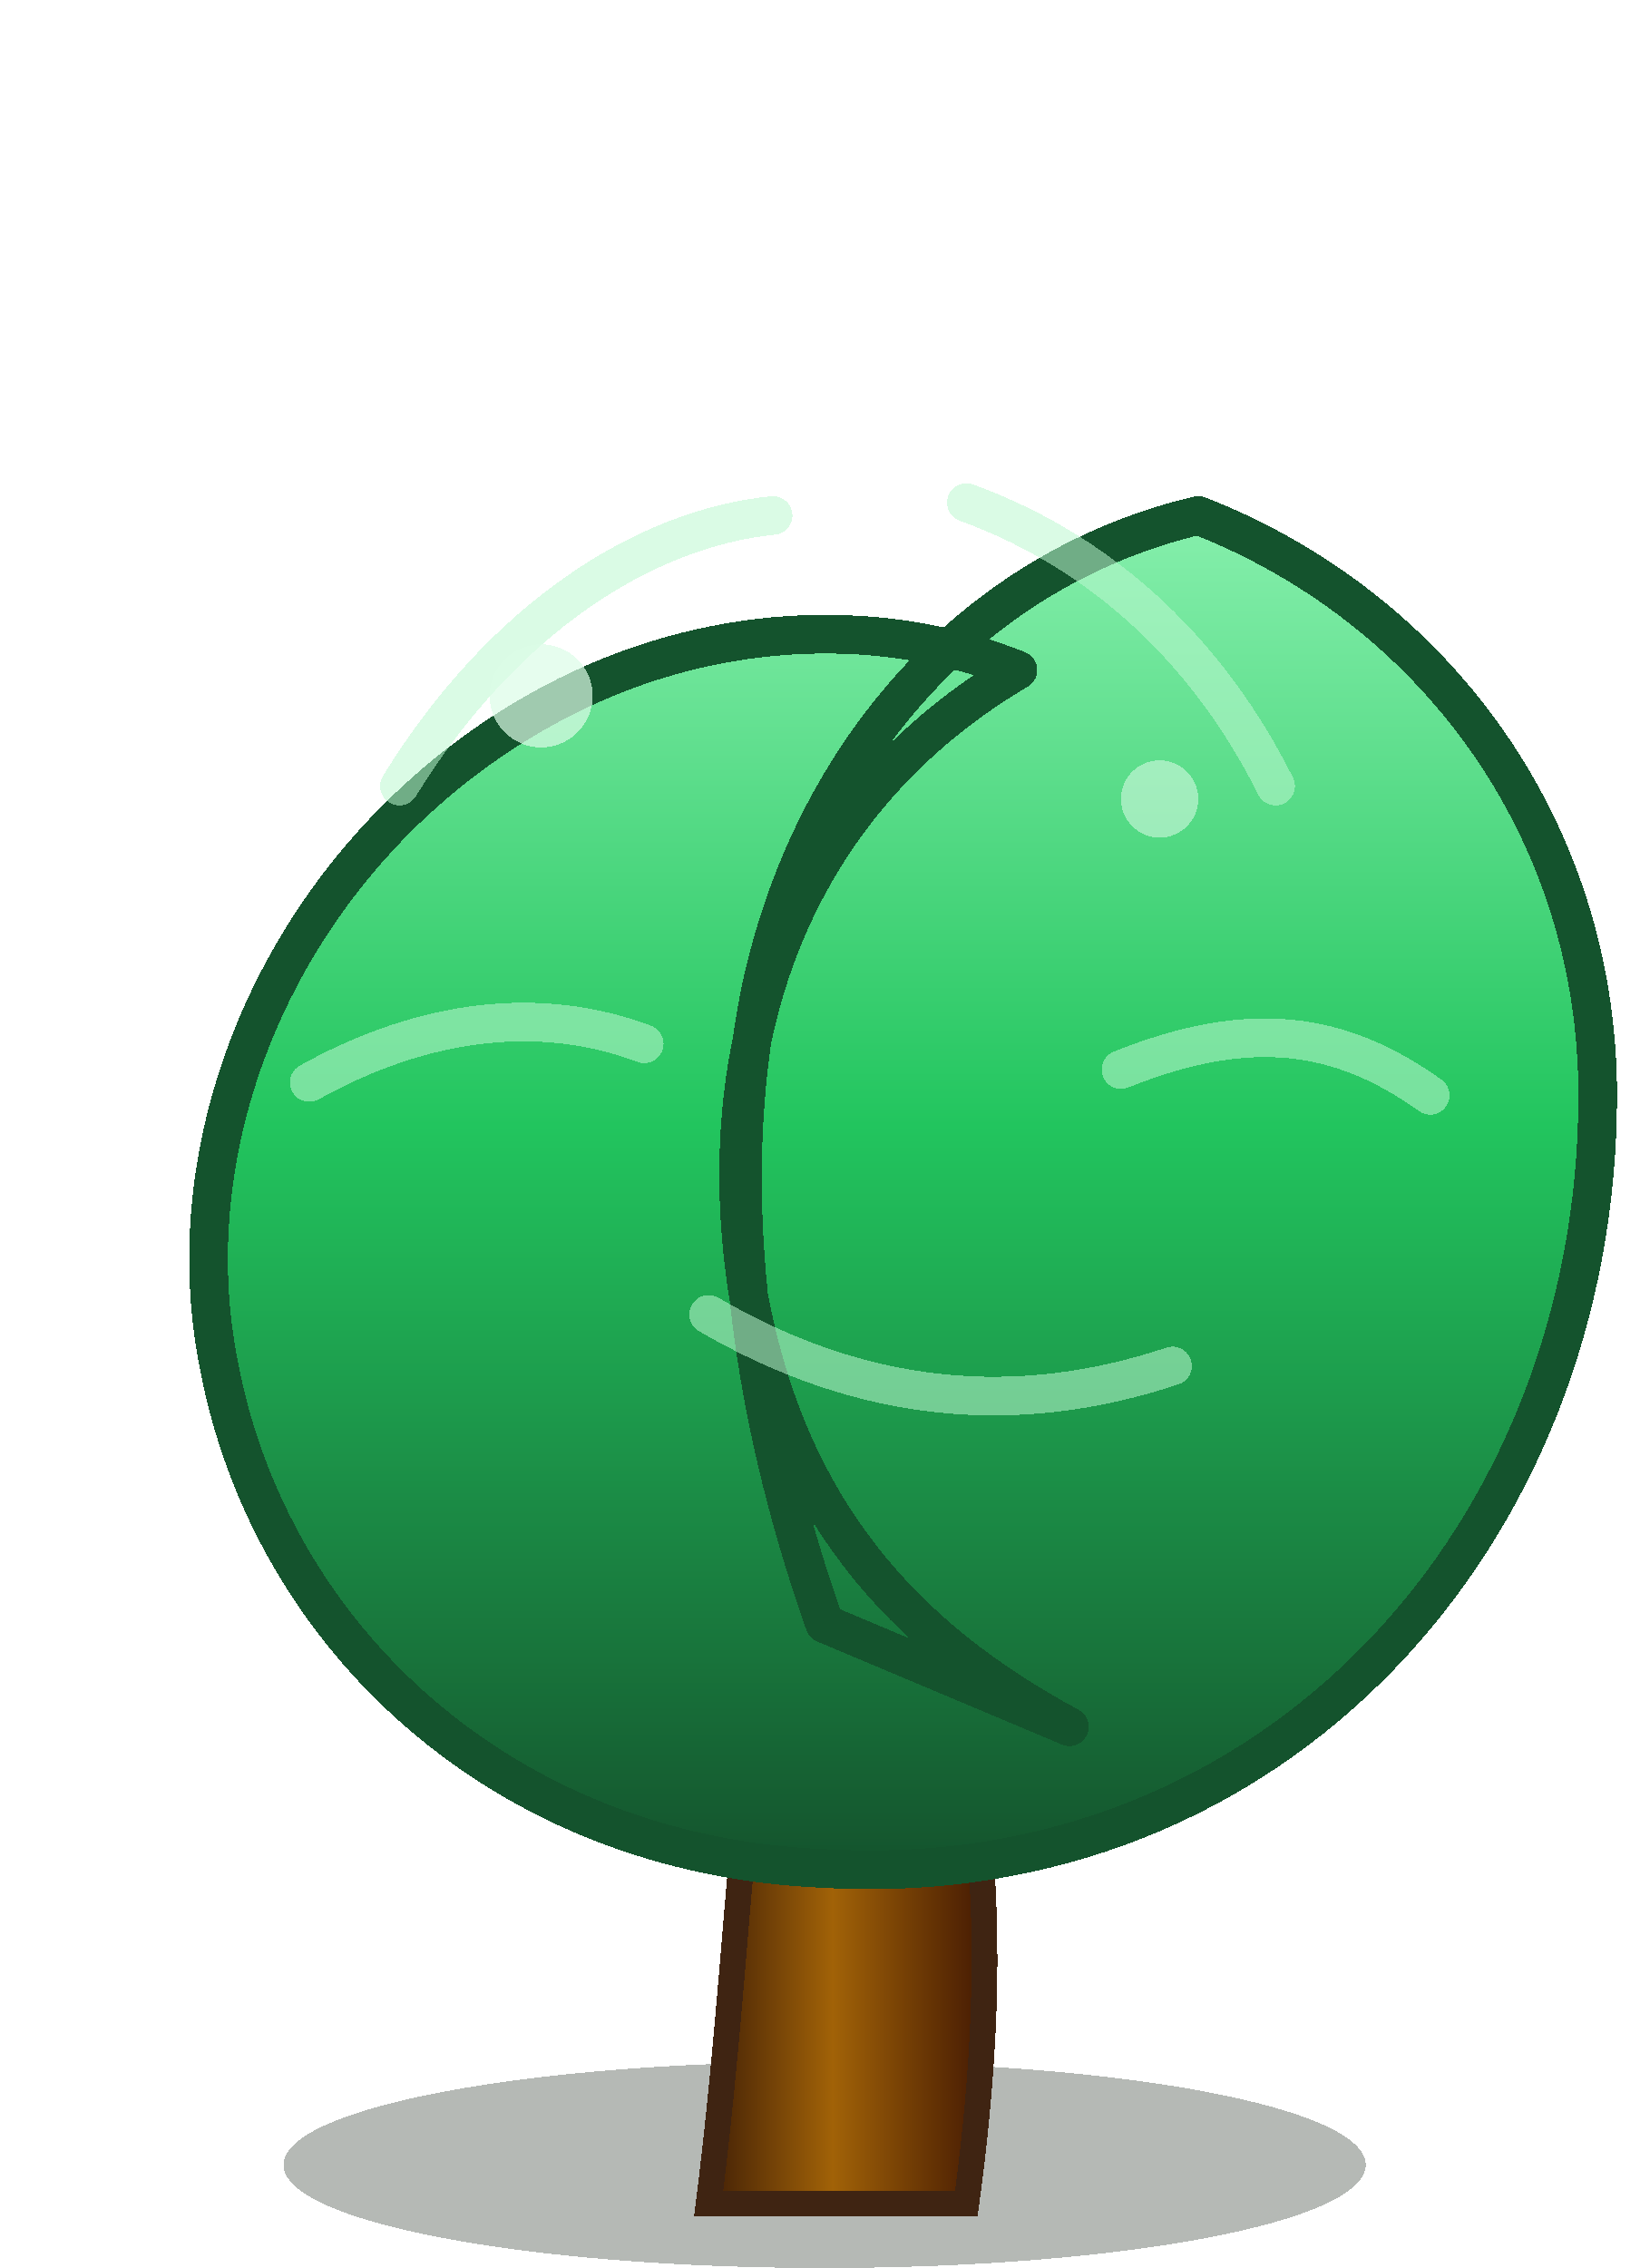
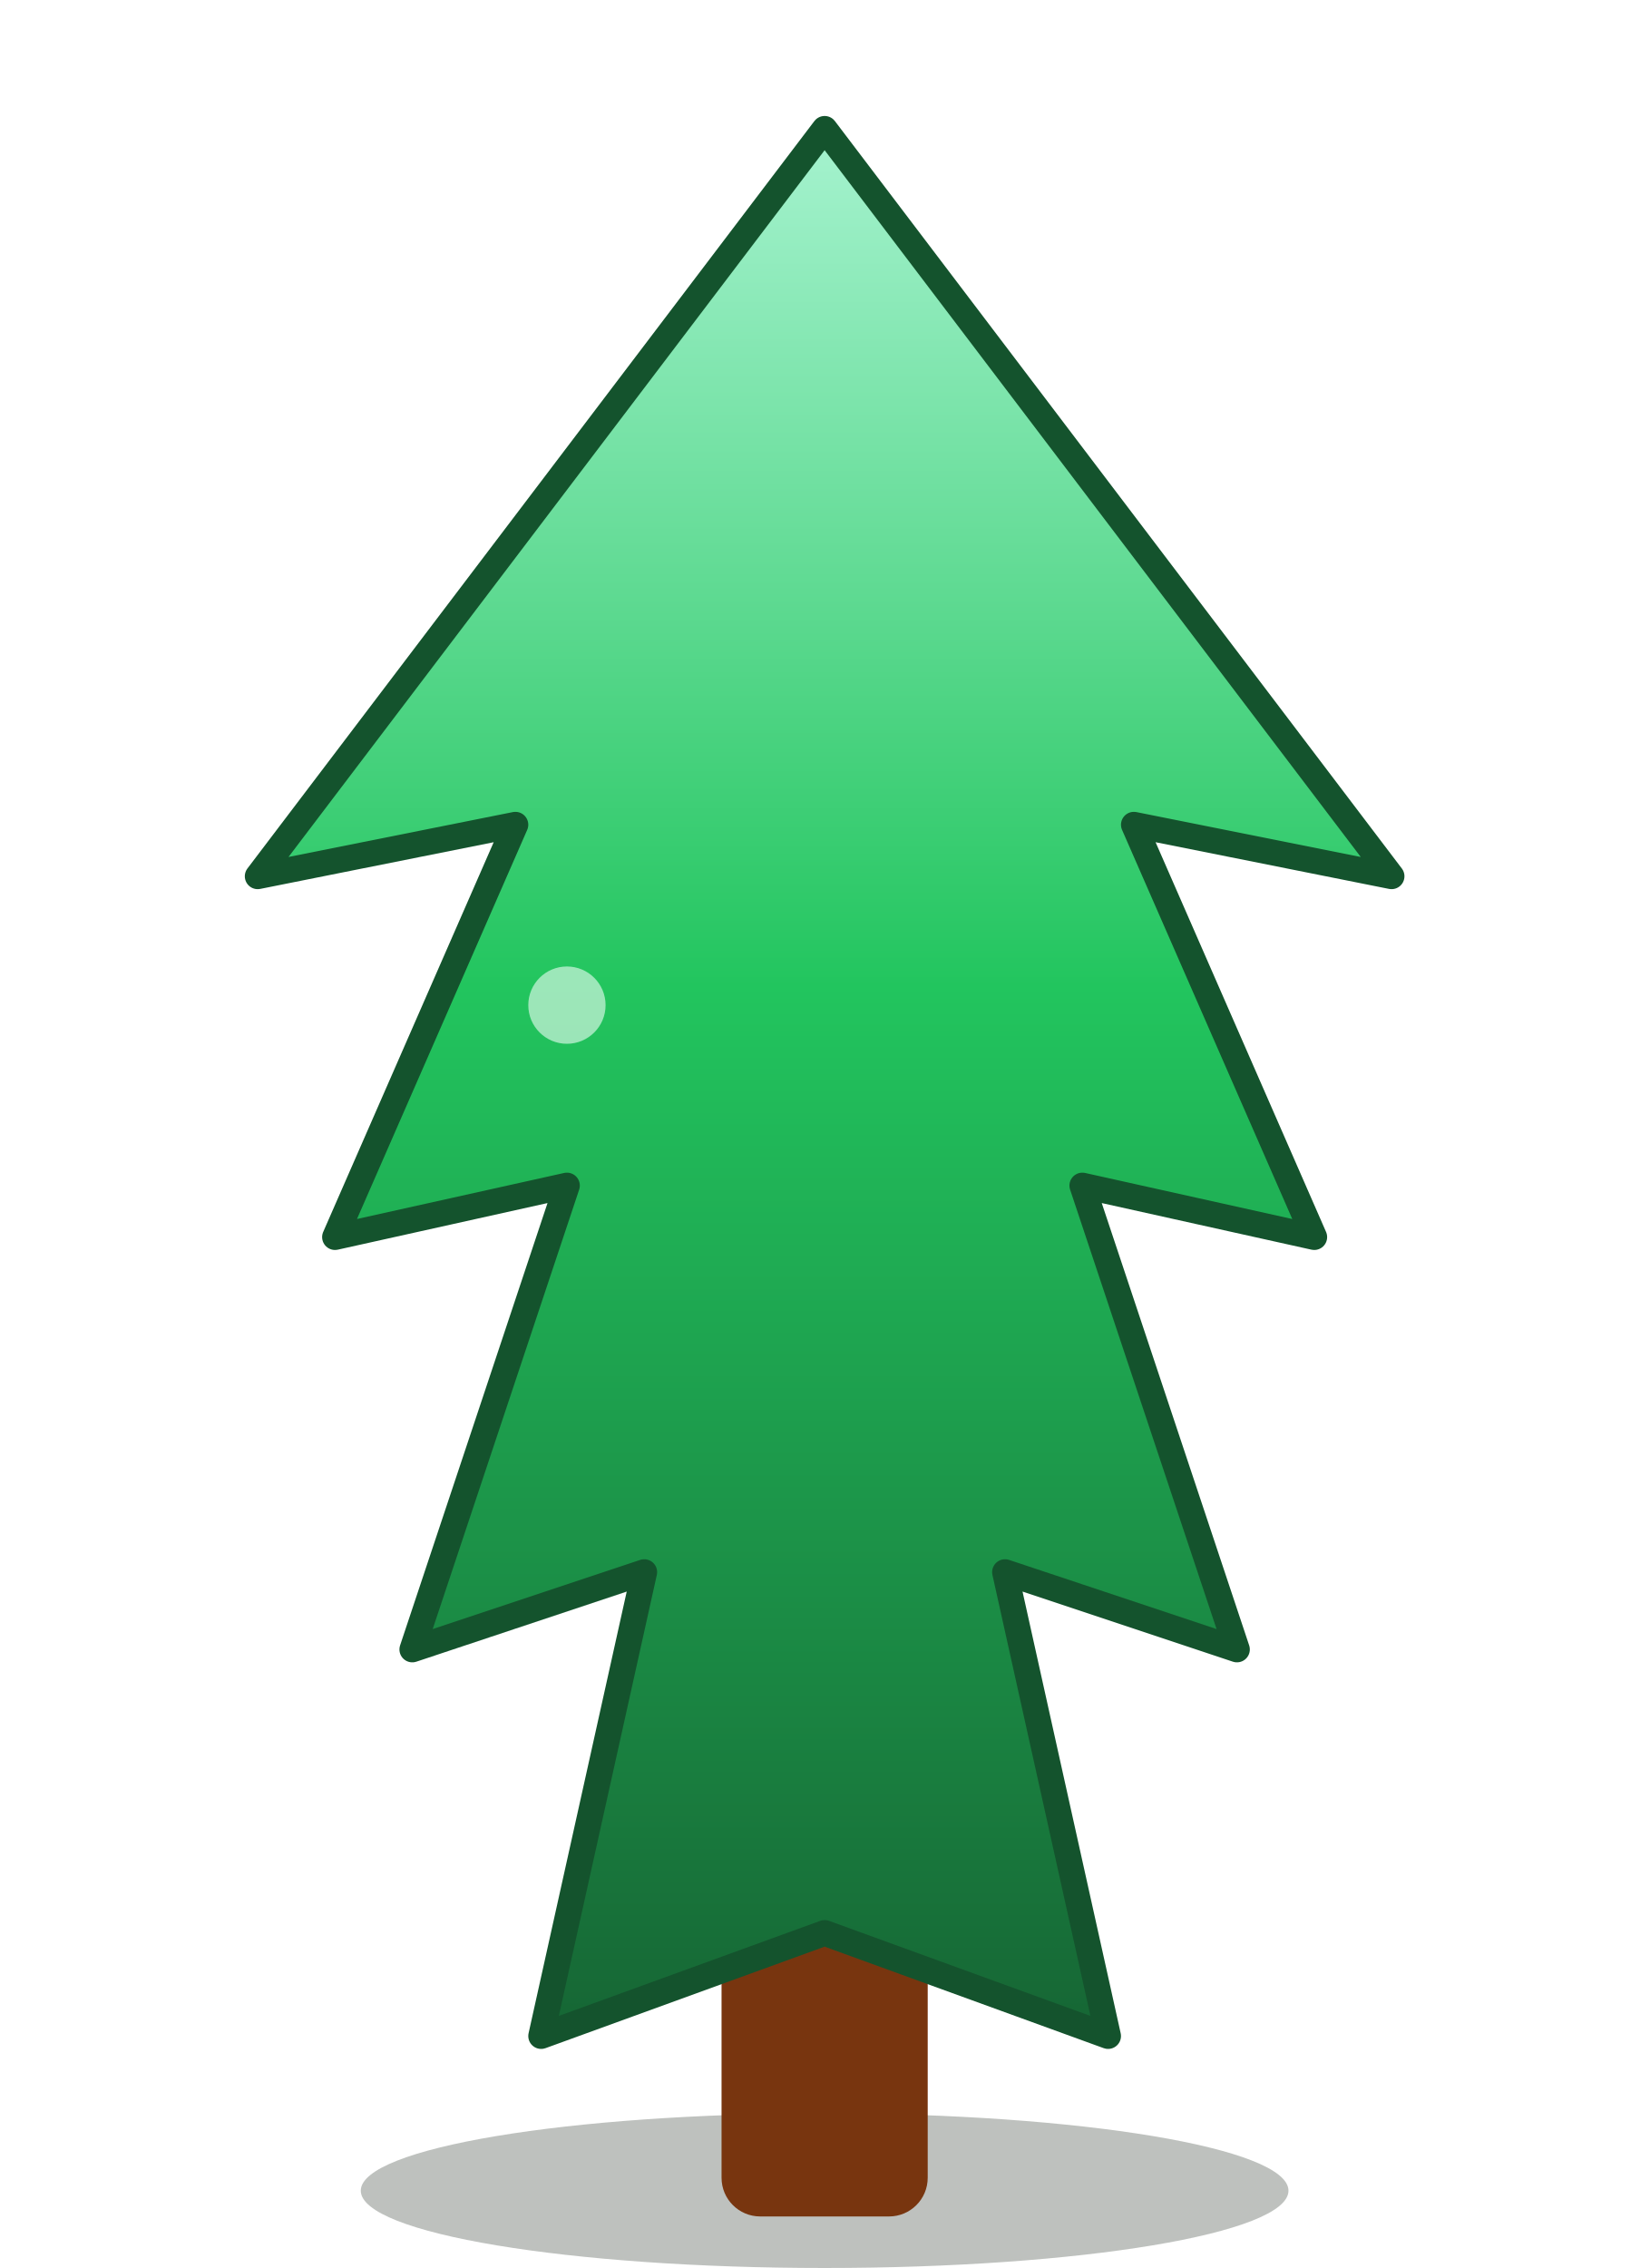
- <svg xmlns="http://www.w3.org/2000/svg" viewBox="0 0 128 176" width="128" height="176" shape-rendering="crispEdges">
+ <svg xmlns="http://www.w3.org/2000/svg" viewBox="0 0 128 176" width="128" height="176" shape-rendering="geometricPrecision">
  <defs>
-     <linearGradient id="leaf" x2="0" y2="1">
-       <stop stop-color="#86efac" />
+     <linearGradient id="pine" x2="0" y2="1">
+       <stop stop-color="#a7f3d0" />
      <stop offset=".45" stop-color="#22c55e" />
-       <stop offset="1" stop-color="#14532d" />
-     </linearGradient>
-     <linearGradient id="bark" x2="1">
-       <stop stop-color="#422006" />
-       <stop offset=".45" stop-color="#a16207" />
-       <stop offset="1" stop-color="#451a03" />
+       <stop offset="1" stop-color="#166534" />
    </linearGradient>
  </defs>
-   <ellipse cx="64" cy="168" rx="42" ry="8" fill="#172216" opacity=".32" />
-   <path d="M55 171c3-24 2-38 8-53h8c5 17 7 31 4 53z" fill="url(#bark)" stroke="#3f2412" stroke-width="2" />
-   <path d="M62 135c-8-16-17-24-25-31M68 137c8-18 16-27 25-35" fill="none" stroke="#5b3216" stroke-width="5" stroke-linecap="round" />
-   <path d="M64 126c-6-17-8-34-5-49 4-19 17-33 34-37 18 7 31 24 31 45 0 34-25 62-60 60-25-1-43-18-47-39-4-20 7-42 27-52 12-6 25-6 35-2-17 10-24 28-21 48 3 17 12 27 25 34z" fill="url(#leaf)" stroke="#14532d" stroke-width="3" stroke-linejoin="round" />
-   <path d="M31 61c8-13 19-20 29-21M24 84c9-5 18-6 26-3M75 39c11 4 19 12 24 22M87 83c10-4 17-3 24 2M55 102c12 7 24 8 36 4" fill="none" stroke="#bbf7d0" stroke-width="3" opacity=".55" stroke-linecap="round" />
-   <circle cx="42" cy="54" r="4" fill="#dcfce7" opacity=".7" />
-   <circle cx="90" cy="62" r="3" fill="#dcfce7" opacity=".55" />
+   <ellipse cx="64" cy="170" rx="36" ry="6" fill="#172216" opacity=".28" />
+   <rect x="56" y="128" width="16" height="44" rx="3" fill="#78350f" />
+   <polygon points="64,10 108,68 88,64 102,96 84,92 96,128 78,122 86,158 64,150 42,158 50,122 32,128 44,92 26,96 40,64 20,68" fill="url(#pine)" stroke="#14532d" stroke-width="2" stroke-linejoin="round" />
+   <circle cx="44" cy="78" r="3" fill="#ecfdf5" opacity=".6" />
</svg>
